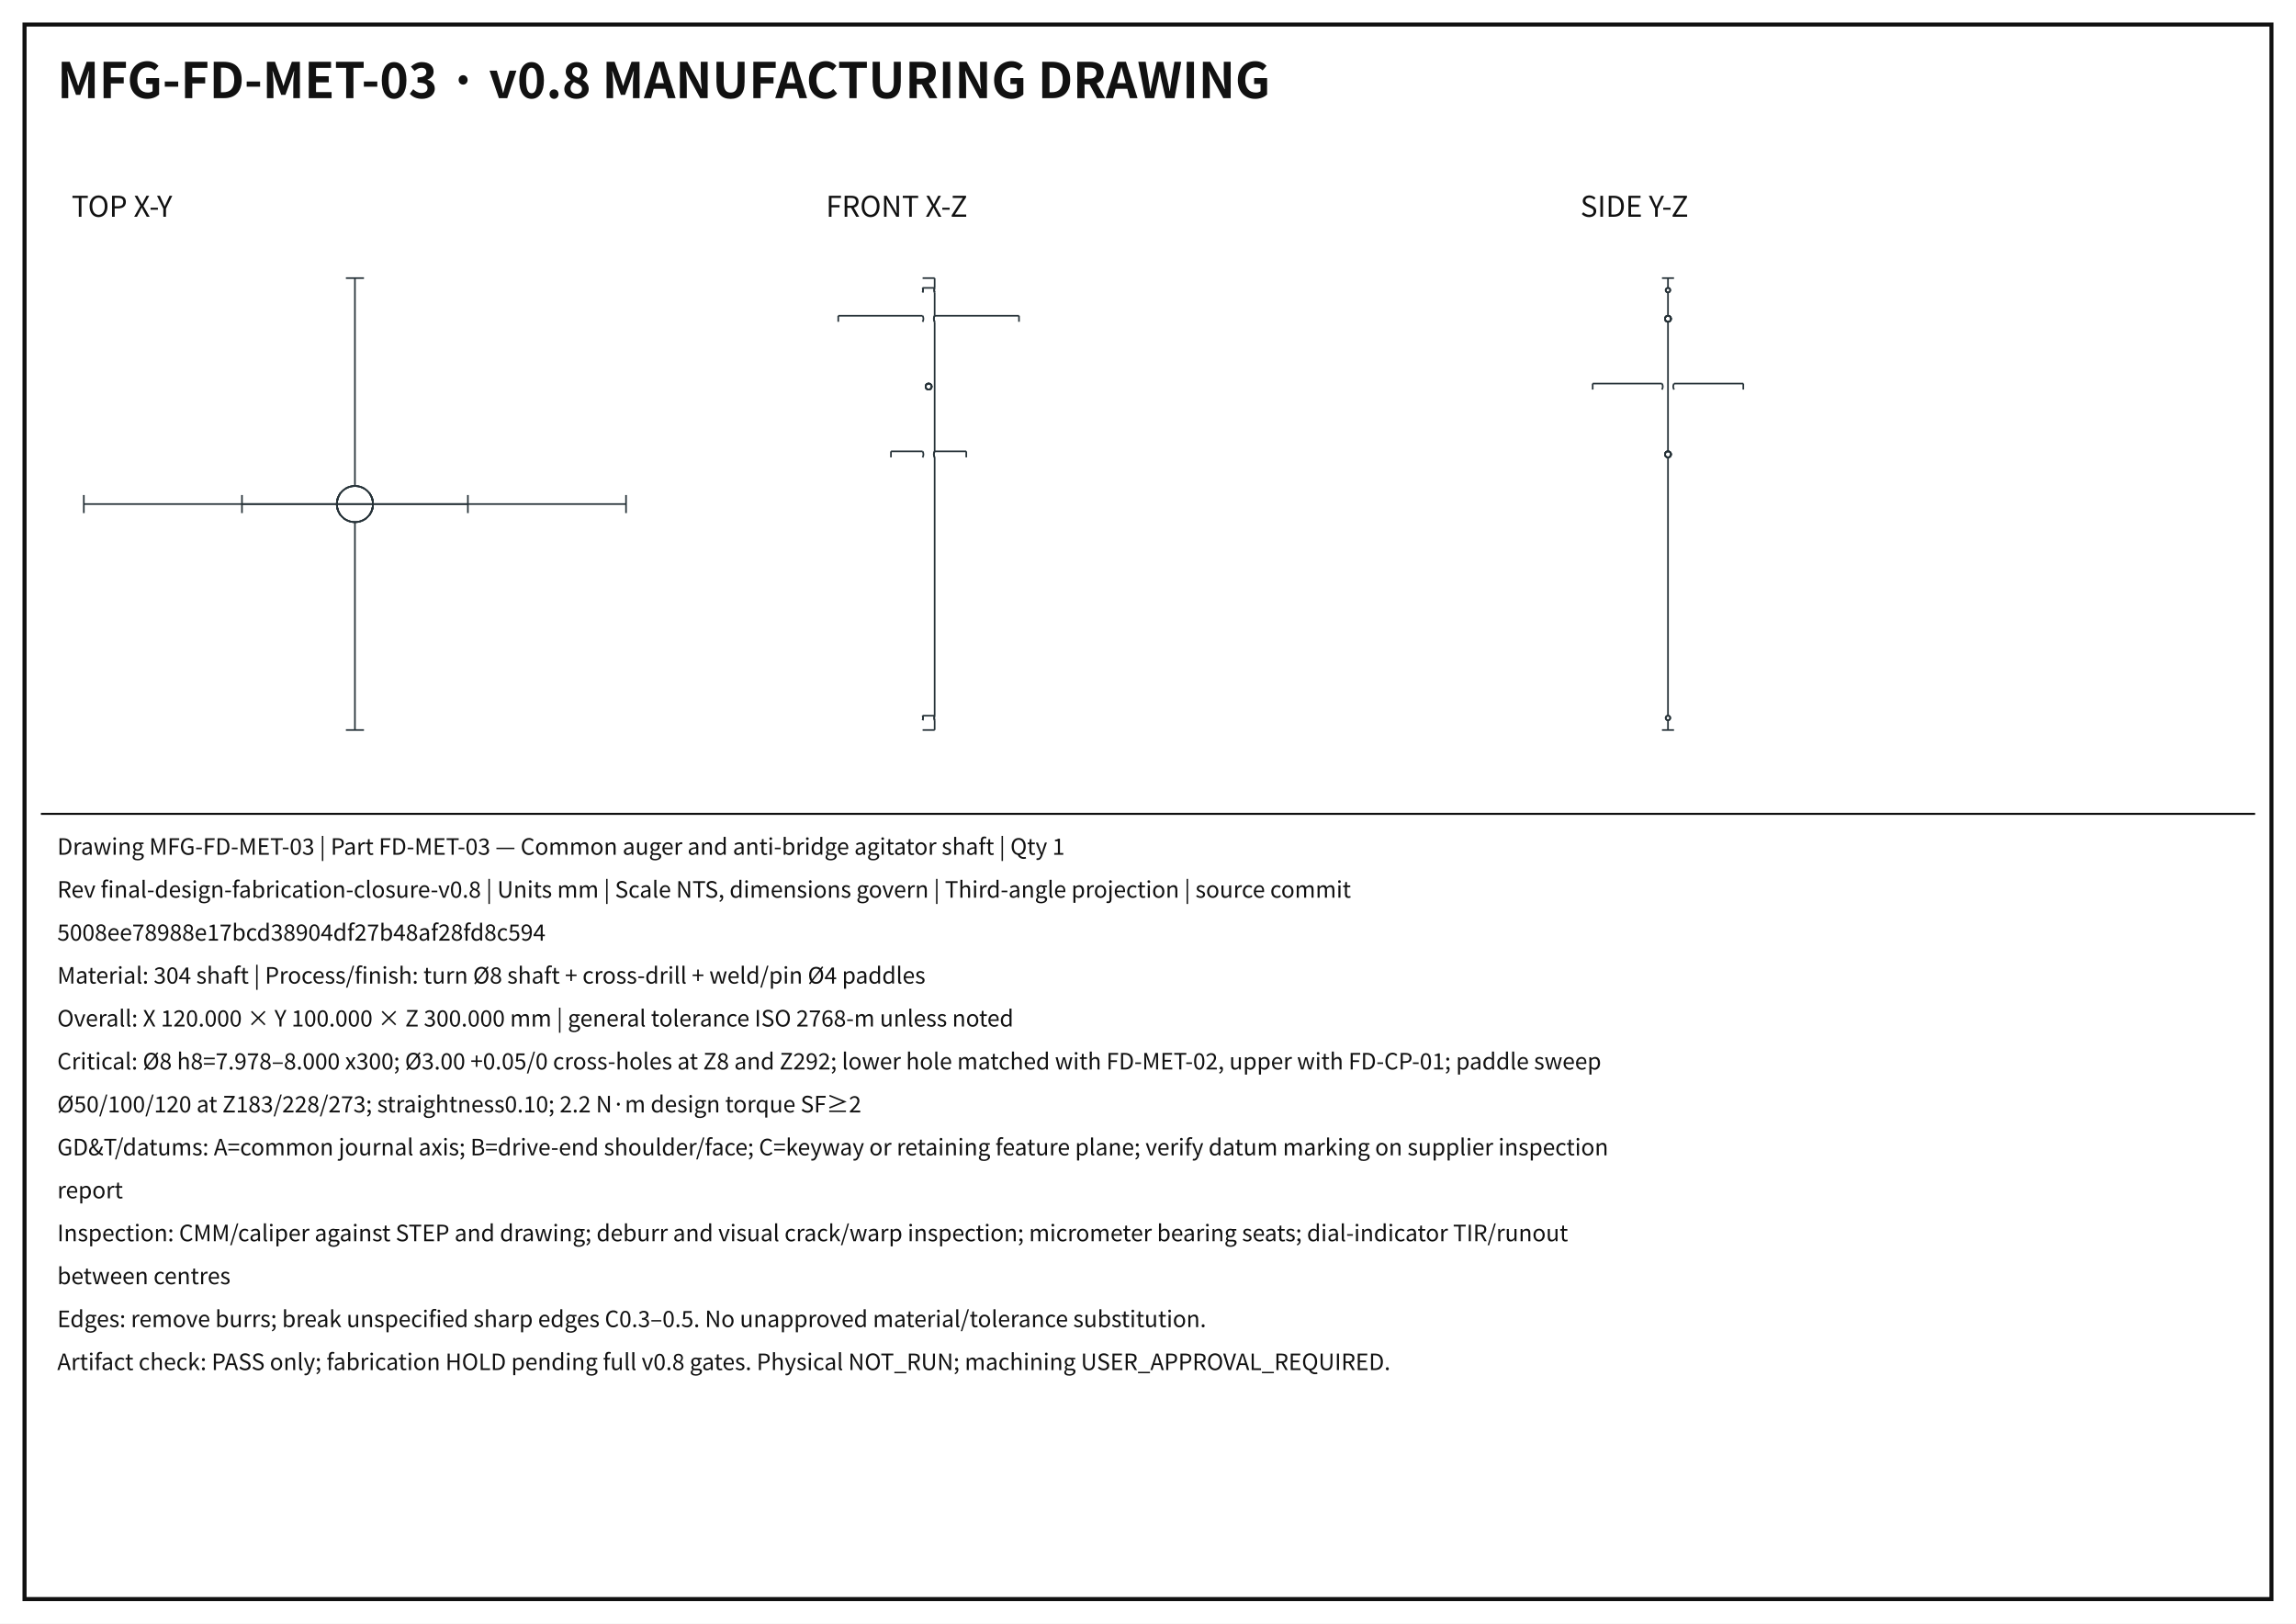
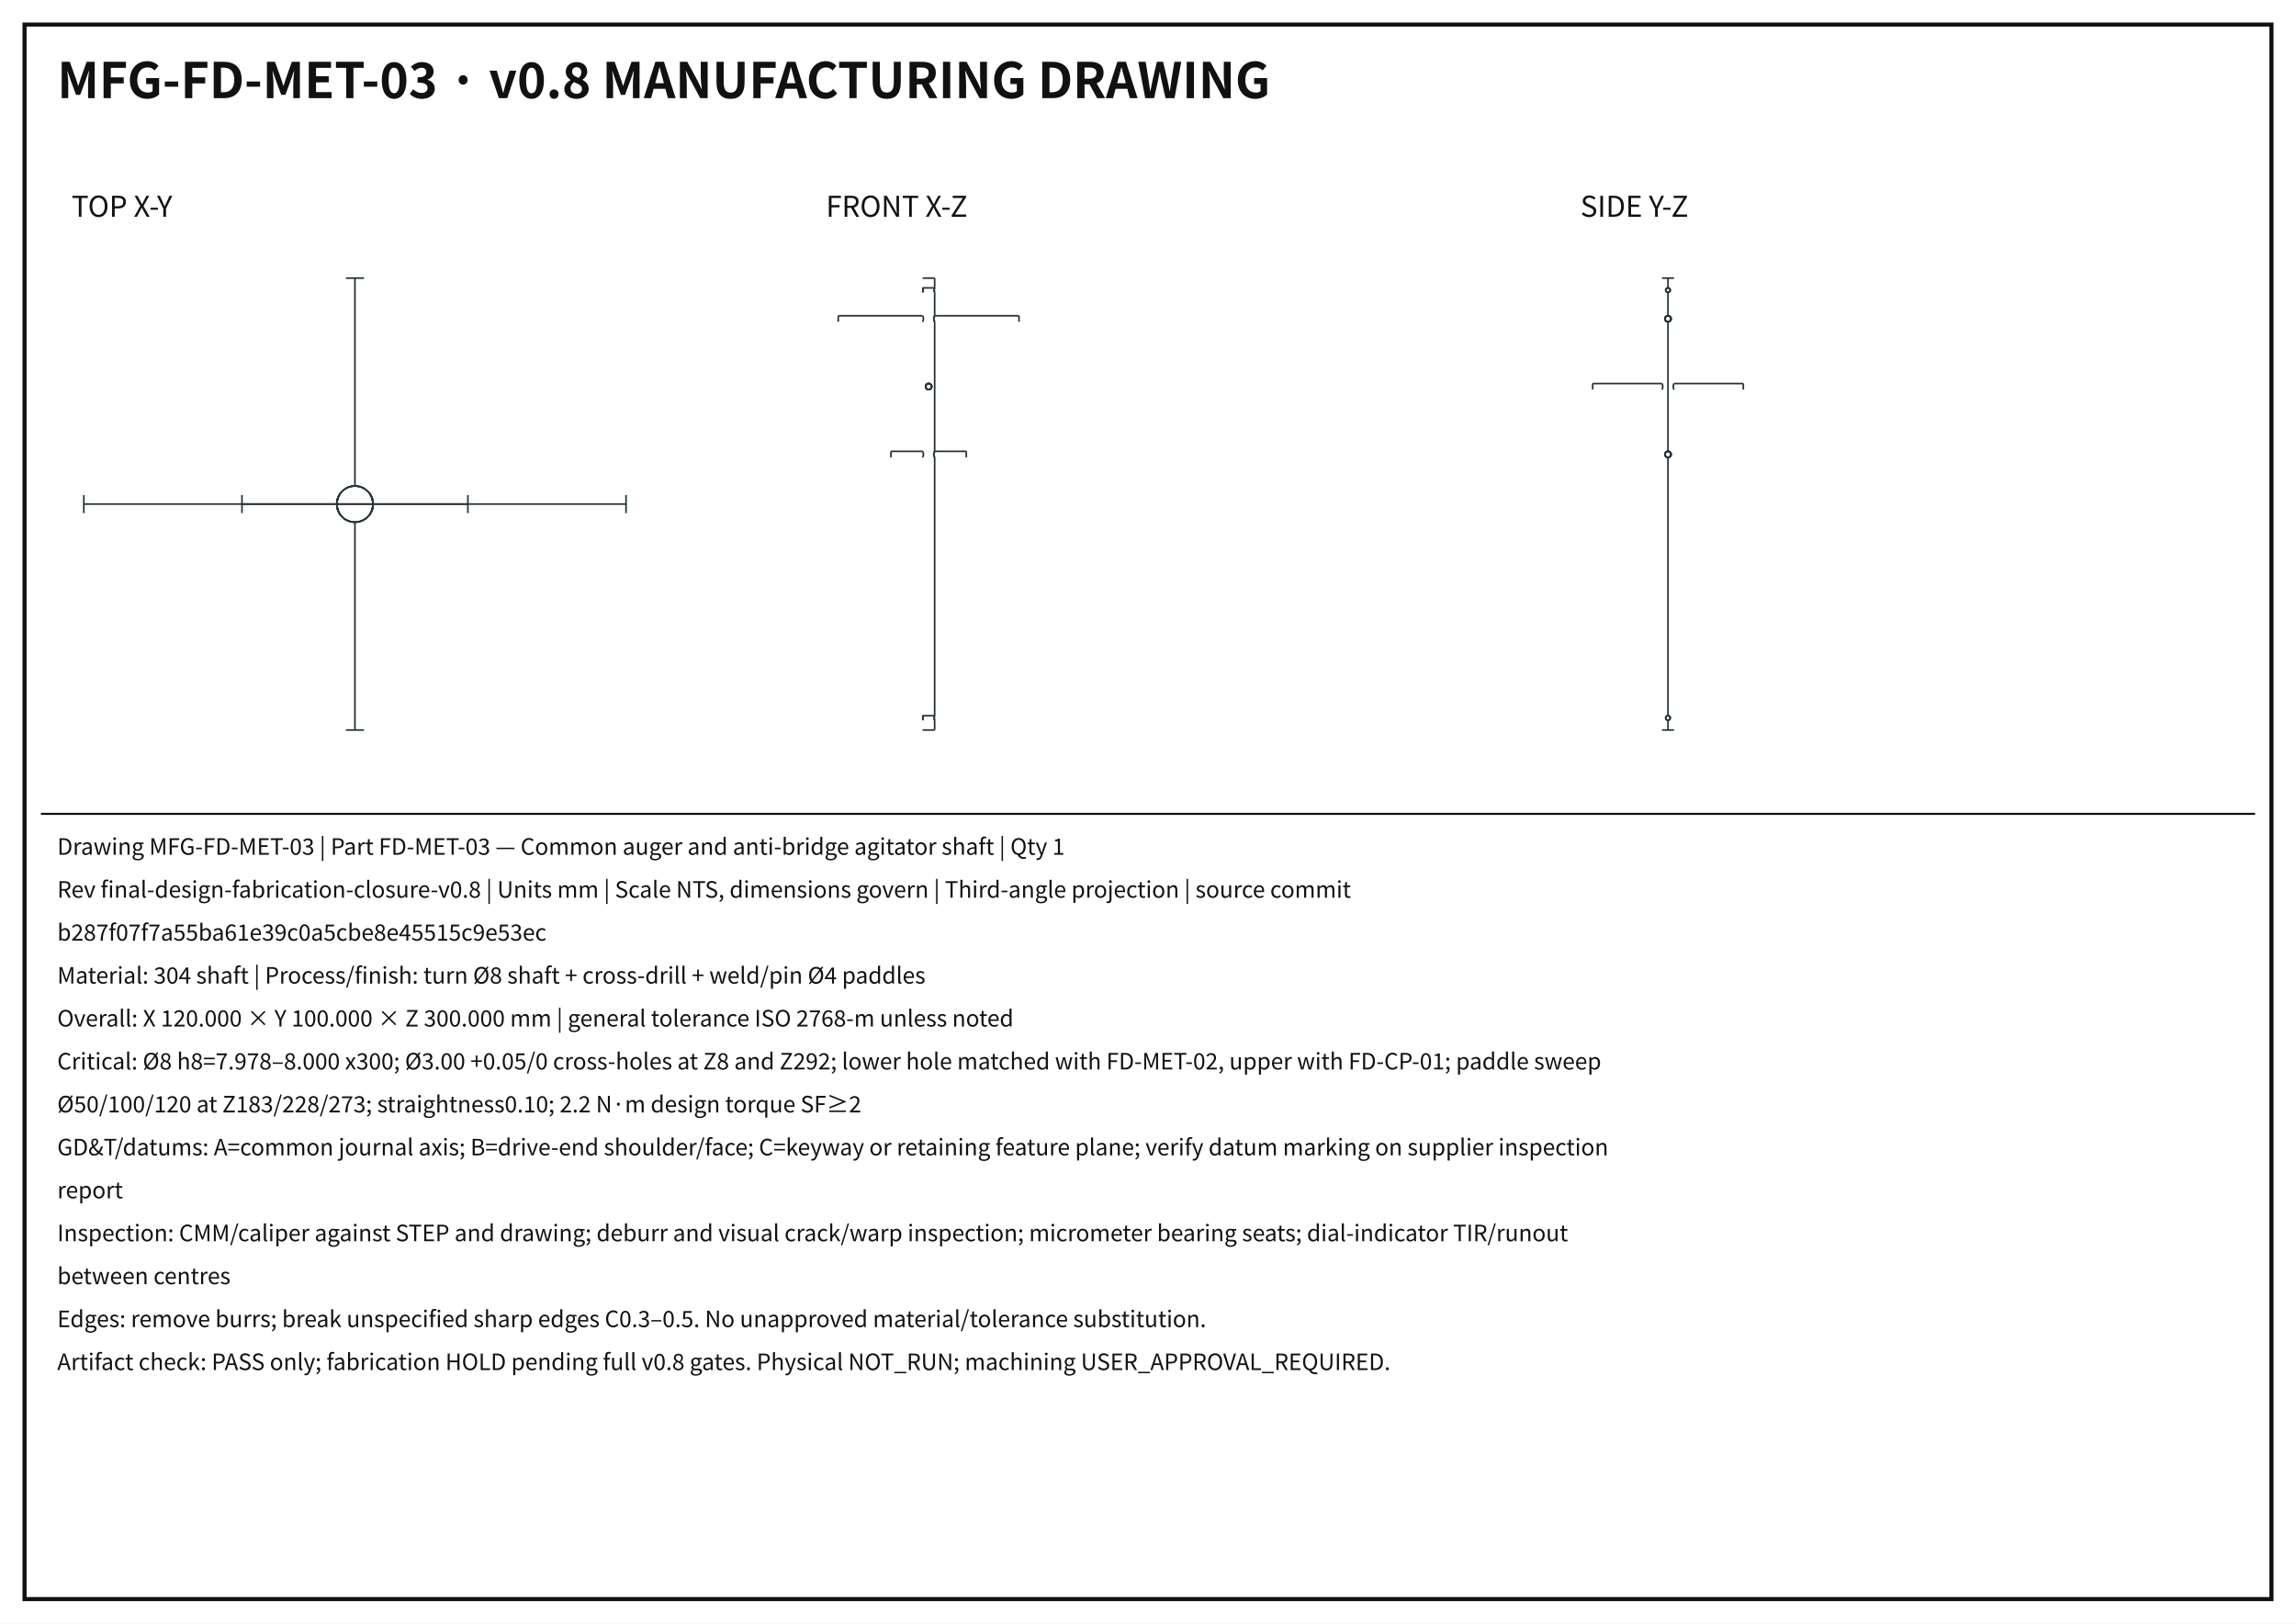
<svg xmlns="http://www.w3.org/2000/svg" width="1123" height="794" viewBox="0 0 1123 794">
  <rect width="1123" height="794" fill="white" />
  <rect x="12" y="12" width="1099" height="770" fill="none" stroke="#111" stroke-width="2" />
  <g font-family="Noto Sans CJK KR,sans-serif" fill="#111">
    <text x="28" y="48" font-size="24" font-weight="bold">MFG-FD-MET-03 · v0.8 MANUFACTURING DRAWING</text>
    <text x="35" y="106" font-size="14">TOP X-Y</text>
    <polyline points="182.44,246.50 182.44,246.50" fill="none" stroke="#263238" stroke-width="0.8" />
    <polyline points="182.44,246.50 182.41,245.71 182.30,244.96 182.23,244.59 182.23,244.57 182.05,243.90 181.80,243.19 181.53,242.59 181.34,242.22 181.26,242.09 181.26,242.08 181.30,242.15 181.33,242.22 181.53,242.59 181.74,243.04 182.05,243.89 182.23,244.58 182.37,245.38 182.44,246.50" fill="none" stroke="#263238" stroke-width="0.8" />
    <polyline points="182.44,246.50 182.44,246.50" fill="none" stroke="#263238" stroke-width="0.8" />
    <polyline points="182.44,246.50 182.41,245.81 182.29,244.89 182.17,244.32 182.07,243.96 181.94,243.56 181.84,243.30 181.80,243.20 181.80,243.20 181.79,243.19 181.80,243.20 181.86,243.34 181.96,243.63 182.07,243.96 182.07,243.98 182.17,244.34 182.29,244.90 182.39,245.59 182.44,246.50" fill="none" stroke="#263238" stroke-width="0.8" />
    <polyline points="182.44,246.50 182.44,246.50" fill="none" stroke="#263238" stroke-width="0.8" />
    <polyline points="182.44,246.50 182.35,245.27 182.10,244.06 181.68,242.90 181.10,241.82 180.37,240.82 179.52,239.93 178.54,239.17 177.48,238.55 176.33,238.09 175.14,237.79 173.91,237.67 172.68,237.71 171.46,237.92 170.29,238.30 169.18,238.84 168.16,239.53 167.24,240.36 166.45,241.30 165.79,242.35 165.29,243.48 164.95,244.66 164.78,245.88 164.78,247.12 164.95,248.34 165.29,249.52 165.79,250.65 166.45,251.70 167.24,252.64 168.16,253.47 169.18,254.16 170.29,254.70 171.46,255.08 172.68,255.29 173.91,255.33 175.14,255.21 176.33,254.91 177.48,254.45 178.54,253.83 179.52,253.07 180.37,252.18 181.10,251.18 181.68,250.10 182.10,248.94 182.35,247.73 182.44,246.50" fill="none" stroke="#263238" stroke-width="0.8" />
    <polyline points="182.44,246.50 182.41,247.19 182.29,248.11 182.17,248.68 182.07,249.04 181.94,249.44 181.84,249.70 181.80,249.80 181.80,249.80 181.79,249.81 181.80,249.80 181.86,249.66 181.96,249.37 182.07,249.04 182.07,249.02 182.17,248.66 182.29,248.10 182.39,247.41 182.44,246.50" fill="none" stroke="#263238" stroke-width="0.8" />
    <polyline points="182.44,246.50 182.41,247.29 182.30,248.04 182.23,248.41 182.23,248.43 182.05,249.10 181.80,249.81 181.53,250.41 181.34,250.78 181.26,250.91 181.26,250.92 181.30,250.85 181.33,250.78 181.53,250.41 181.74,249.96 182.05,249.11 182.23,248.42 182.37,247.62 182.44,246.50" fill="none" stroke="#263238" stroke-width="0.8" />
    <polyline points="182.44,246.50 182.41,247.29 182.30,248.04 182.23,248.41 182.23,248.43 182.05,249.10 181.80,249.81 181.53,250.41 181.34,250.78 181.26,250.91 181.26,250.92 181.30,250.85 181.33,250.78 181.53,250.41 181.74,249.96 182.05,249.11 182.23,248.42 182.37,247.62 182.44,246.50" fill="none" stroke="#263238" stroke-width="0.8" />
    <polyline points="182.44,246.50 182.44,246.50" fill="none" stroke="#263238" stroke-width="0.8" />
    <polyline points="182.44,246.50 182.41,247.19 182.29,248.11 182.17,248.68 182.07,249.04 181.94,249.44 181.84,249.70 181.80,249.80 181.80,249.80 181.79,249.81 181.80,249.80 181.86,249.66 181.96,249.37 182.07,249.04 182.07,249.02 182.17,248.66 182.29,248.10 182.39,247.41 182.44,246.50" fill="none" stroke="#263238" stroke-width="0.8" />
    <polyline points="182.44,246.50 182.44,246.50" fill="none" stroke="#263238" stroke-width="0.8" />
    <polyline points="182.44,246.50 182.35,245.27 182.10,244.06 181.68,242.90 181.10,241.82 180.37,240.82 179.52,239.93 178.54,239.17 177.48,238.55 176.33,238.09 175.14,237.79 173.91,237.67 172.68,237.71 171.46,237.92 170.29,238.30 169.18,238.84 168.16,239.53 167.24,240.36 166.45,241.30 165.79,242.35 165.29,243.48 164.95,244.66 164.78,245.88 164.78,247.12 164.95,248.34 165.29,249.52 165.79,250.65 166.45,251.70 167.24,252.64 168.16,253.47 169.18,254.16 170.29,254.70 171.46,255.08 172.68,255.29 173.91,255.33 175.14,255.21 176.33,254.91 177.48,254.45 178.54,253.83 179.52,253.07 180.37,252.18 181.10,251.18 181.68,250.10 182.10,248.94 182.35,247.73 182.44,246.50" fill="none" stroke="#263238" stroke-width="0.8" />
    <polyline points="182.44,246.50 182.41,245.81 182.29,244.89 182.17,244.32 182.07,243.96 181.94,243.56 181.84,243.30 181.80,243.20 181.80,243.20 181.79,243.19 181.80,243.20 181.86,243.34 181.96,243.63 182.07,243.96 182.07,243.98 182.17,244.34 182.29,244.90 182.39,245.59 182.44,246.50" fill="none" stroke="#263238" stroke-width="0.8" />
    <polyline points="182.44,246.50 182.41,245.71 182.30,244.96 182.23,244.59 182.23,244.57 182.05,243.90 181.80,243.19 181.53,242.59 181.34,242.22 181.26,242.09 181.26,242.08 181.30,242.15 181.33,242.22 181.53,242.59 181.74,243.04 182.05,243.89 182.23,244.58 182.37,245.38 182.44,246.50" fill="none" stroke="#263238" stroke-width="0.8" />
    <polyline points="164.76,246.50 164.79,245.81 164.91,244.89 165.03,244.32 165.13,243.96 165.26,243.56 165.36,243.30 165.40,243.20 165.40,243.20 165.41,243.19 165.40,243.20 165.34,243.34 165.24,243.63 165.13,243.96 165.13,243.98 165.03,244.34 164.91,244.90 164.81,245.59 164.76,246.50" fill="none" stroke="#263238" stroke-width="0.8" />
    <polyline points="164.76,246.50 164.79,247.19 164.91,248.11 165.03,248.68 165.13,249.04 165.26,249.44 165.36,249.70 165.40,249.80 165.40,249.80 165.41,249.81 165.40,249.80 165.34,249.66 165.24,249.37 165.13,249.04 165.13,249.02 165.03,248.66 164.91,248.10 164.81,247.41 164.76,246.50" fill="none" stroke="#263238" stroke-width="0.8" />
    <polyline points="173.60,237.66 174.39,237.69 175.14,237.80 175.51,237.87 175.53,237.87 176.20,238.05 176.91,238.30 177.51,238.57 177.88,238.76 178.01,238.84 178.02,238.84 177.95,238.80 177.88,238.77 177.61,238.62 177.50,238.57 177.04,238.36 176.21,238.05 175.52,237.87 174.73,237.73 174.45,237.70 173.65,237.66 172.73,237.70 171.98,237.81 171.69,237.87 171.01,238.05 170.29,238.30 169.81,238.52 169.68,238.58 169.32,238.76 169.19,238.84 169.18,238.84 169.25,238.80 169.32,238.77 169.69,238.57 170.14,238.36 170.99,238.05 171.68,237.87 172.48,237.73 173.60,237.66" fill="none" stroke="#263238" stroke-width="0.8" />
    <polyline points="164.76,246.50 164.79,247.29 164.90,248.04 164.97,248.41 164.97,248.43 165.15,249.10 165.40,249.81 165.67,250.41 165.86,250.78 165.94,250.91 165.94,250.92 165.90,250.85 165.87,250.78 165.67,250.41 165.46,249.96 165.15,249.11 164.97,248.42 164.83,247.63 164.80,247.35 164.76,246.55 164.80,245.67 164.90,244.92 164.96,244.62 165.14,243.93 165.40,243.21 165.61,242.72 165.67,242.59 165.86,242.22 165.94,242.09 165.94,242.08 165.90,242.15 165.87,242.22 165.67,242.59 165.46,243.04 165.15,243.89 164.97,244.58 164.83,245.38 164.76,246.50" fill="none" stroke="#263238" stroke-width="0.8" />
    <polyline points="164.76,246.50 164.79,247.29 164.90,248.04 164.97,248.41 164.97,248.43 165.15,249.10 165.40,249.81 165.67,250.41 165.86,250.78 165.94,250.91 165.94,250.92 165.90,250.85 165.87,250.78 165.67,250.41 165.46,249.96 165.15,249.11 164.97,248.42 164.83,247.63 164.80,247.35 164.76,246.55 164.80,245.67 164.90,244.92 164.96,244.62 165.14,243.93 165.40,243.21 165.61,242.72 165.67,242.59 165.86,242.22 165.94,242.09 165.94,242.08 165.90,242.15 165.87,242.22 165.67,242.59 165.46,243.04 165.15,243.89 164.97,244.58 164.83,245.38 164.76,246.50" fill="none" stroke="#263238" stroke-width="0.8" />
    <polyline points="164.76,246.50 164.79,245.81 164.91,244.89 165.03,244.32 165.13,243.96 165.26,243.56 165.36,243.30 165.40,243.20 165.40,243.20 165.41,243.19 165.40,243.20 165.34,243.34 165.24,243.63 165.13,243.96 165.13,243.98 165.03,244.34 164.91,244.90 164.81,245.59 164.76,246.50" fill="none" stroke="#263238" stroke-width="0.8" />
    <polyline points="164.76,246.50 164.79,247.19 164.91,248.11 165.03,248.68 165.13,249.04 165.26,249.44 165.36,249.70 165.40,249.80 165.40,249.80 165.41,249.81 165.40,249.80 165.34,249.66 165.24,249.37 165.13,249.04 165.13,249.02 165.03,248.66 164.91,248.10 164.81,247.41 164.76,246.50" fill="none" stroke="#263238" stroke-width="0.8" />
    <polyline points="173.60,255.34 174.39,255.31 175.14,255.20 175.51,255.13 175.53,255.13 176.20,254.95 176.91,254.70 177.51,254.43 177.88,254.24 178.01,254.16 178.02,254.16 177.95,254.20 177.88,254.23 177.61,254.38 177.50,254.43 177.04,254.64 176.21,254.95 175.52,255.13 174.73,255.27 174.45,255.30 173.65,255.34 172.73,255.30 171.98,255.19 171.69,255.13 171.01,254.95 170.29,254.70 169.81,254.48 169.68,254.42 169.32,254.24 169.19,254.16 169.18,254.16 169.25,254.20 169.32,254.23 169.69,254.43 170.14,254.64 170.99,254.95 171.68,255.13 172.48,255.27 173.60,255.34" fill="none" stroke="#263238" stroke-width="0.8" />
    <polyline points="182.44,246.50 306.20,246.50" fill="none" stroke="#263238" stroke-width="0.8" />
    <polyline points="306.20,246.50 306.20,247.36 306.20,248.19 306.20,248.96 306.20,249.63 306.20,250.18 306.20,250.58 306.20,250.84 306.20,250.92 306.20,250.84 306.20,250.58 306.20,250.18 306.20,249.63 306.20,248.96 306.20,248.19 306.20,247.36 306.20,246.50 306.20,245.64 306.20,244.81 306.20,244.04 306.20,243.37 306.20,242.82 306.20,242.42 306.20,242.16 306.20,242.08 306.20,242.16 306.20,242.42 306.20,242.82 306.20,243.37 306.20,244.04 306.20,244.81 306.20,245.64 306.20,246.50" fill="none" stroke="#263238" stroke-width="0.8" />
    <polyline points="164.76,246.50 182.44,246.50" fill="none" stroke="#263238" stroke-width="0.8" />
    <polyline points="182.44,246.50 228.85,246.50" fill="none" stroke="#263238" stroke-width="0.8" />
    <polyline points="228.85,246.50 228.85,247.36 228.85,248.19 228.85,248.96 228.85,249.63 228.85,250.18 228.85,250.58 228.85,250.84 228.85,250.92 228.85,250.84 228.85,250.58 228.85,250.18 228.85,249.63 228.85,248.96 228.85,248.19 228.85,247.36 228.85,246.50 228.85,245.64 228.85,244.81 228.85,244.04 228.85,243.37 228.85,242.82 228.85,242.42 228.85,242.16 228.85,242.08 228.85,242.16 228.85,242.42 228.85,242.82 228.85,243.37 228.85,244.04 228.85,244.81 228.85,245.64 228.85,246.50" fill="none" stroke="#263238" stroke-width="0.8" />
    <polyline points="164.76,246.50 182.44,246.50" fill="none" stroke="#263238" stroke-width="0.8" />
    <polyline points="173.60,237.66 173.60,136.00" fill="none" stroke="#263238" stroke-width="0.8" />
    <polyline points="173.60,136.00 174.46,136.00 175.29,136.00 176.06,136.00 176.73,136.00 177.28,136.00 177.68,136.00 177.94,136.00 178.02,136.00 177.94,136.00 177.68,136.00 177.28,136.00 176.73,136.00 176.06,136.00 175.29,136.00 174.46,136.00 173.60,136.00 172.74,136.00 171.91,136.00 171.14,136.00 170.47,136.00 169.92,136.00 169.52,136.00 169.26,136.00 169.18,136.00 169.26,136.00 169.52,136.00 169.92,136.00 170.47,136.00 171.14,136.00 171.91,136.00 172.74,136.00 173.60,136.00" fill="none" stroke="#263238" stroke-width="0.8" />
    <polyline points="118.35,246.50 164.76,246.50" fill="none" stroke="#263238" stroke-width="0.8" />
    <polyline points="118.35,246.50 118.35,247.36 118.35,248.19 118.35,248.96 118.35,249.63 118.35,250.18 118.35,250.58 118.35,250.84 118.35,250.92 118.35,250.84 118.35,250.58 118.35,250.18 118.35,249.63 118.35,248.96 118.35,248.19 118.35,247.36 118.35,246.50 118.35,245.64 118.35,244.81 118.35,244.04 118.35,243.37 118.35,242.82 118.35,242.42 118.35,242.16 118.35,242.08 118.35,242.16 118.35,242.42 118.35,242.82 118.35,243.37 118.35,244.04 118.35,244.81 118.35,245.64 118.35,246.50" fill="none" stroke="#263238" stroke-width="0.8" />
    <polyline points="41.00,246.50 164.76,246.50" fill="none" stroke="#263238" stroke-width="0.8" />
    <polyline points="41.00,246.50 41.00,247.36 41.00,248.19 41.00,248.96 41.00,249.63 41.00,250.18 41.00,250.58 41.00,250.84 41.00,250.92 41.00,250.84 41.00,250.58 41.00,250.18 41.00,249.63 41.00,248.96 41.00,248.19 41.00,247.36 41.00,246.50 41.00,245.64 41.00,244.81 41.00,244.04 41.00,243.37 41.00,242.82 41.00,242.42 41.00,242.16 41.00,242.08 41.00,242.16 41.00,242.42 41.00,242.82 41.00,243.37 41.00,244.04 41.00,244.81 41.00,245.64 41.00,246.50" fill="none" stroke="#263238" stroke-width="0.8" />
    <polyline points="173.60,357.00 173.60,255.34" fill="none" stroke="#263238" stroke-width="0.8" />
    <polyline points="173.60,357.00 174.46,357.00 175.29,357.00 176.06,357.00 176.73,357.00 177.28,357.00 177.68,357.00 177.94,357.00 178.02,357.00 177.94,357.00 177.68,357.00 177.28,357.00 176.73,357.00 176.06,357.00 175.29,357.00 174.46,357.00 173.60,357.00 172.74,357.00 171.91,357.00 171.14,357.00 170.47,357.00 169.92,357.00 169.52,357.00 169.26,357.00 169.18,357.00 169.26,357.00 169.52,357.00 169.92,357.00 170.47,357.00 171.14,357.00 171.91,357.00 172.74,357.00 173.60,357.00" fill="none" stroke="#263238" stroke-width="0.8" />
    <text x="404" y="106" font-size="14">FRONT X-Z</text>
    <polyline points="457.15,220.72 457.15,157.36" fill="none" stroke="#263238" stroke-width="0.8" />
    <polyline points="457.15,223.66 457.14,223.64 457.10,223.57 457.08,223.52 457.08,223.52 457.02,223.38 456.93,223.17 456.84,222.88 456.78,222.56 456.75,222.30 456.75,222.19 456.77,221.93 456.78,221.82 456.84,221.51 456.91,221.27 457.02,221.00 457.08,220.86 457.12,220.76 457.15,220.72" fill="none" stroke="#263238" stroke-width="0.8" />
    <polyline points="457.15,350.00 457.15,223.66" fill="none" stroke="#263238" stroke-width="0.8" />
    <polyline points="457.15,352.21 457.14,352.19 457.10,352.07 457.06,351.94 457.02,351.82 456.98,351.62 456.95,351.40 456.93,351.22 456.93,351.21 456.93,351.11 456.93,351.00 456.95,350.77 456.99,350.55 457.02,350.40 457.02,350.39 457.06,350.27 457.10,350.14 457.13,350.04 457.15,350.00" fill="none" stroke="#263238" stroke-width="0.8" />
    <polyline points="457.15,357.00 457.15,352.21" fill="none" stroke="#263238" stroke-width="0.8" />
    <polyline points="457.15,357.00 457.12,357.00 457.03,357.00 456.89,357.00 456.70,357.00 456.46,357.00 456.17,357.00 455.85,357.00 455.49,357.00 455.11,357.00 454.71,357.00 454.30,357.00 453.89,357.00 453.49,357.00 453.10,357.00 452.73,357.00 452.39,357.00 452.08,357.00 451.82,357.00 451.60,357.00 451.43,357.00 451.32,357.00 451.26,357.00 451.26,357.00 451.32,357.00 451.43,357.00 451.60,357.00 451.82,357.00 452.08,357.00 452.39,357.00 452.73,357.00 453.10,357.00 453.49,357.00 453.89,357.00 454.30,357.00 454.71,357.00 455.11,357.00 455.49,357.00 455.85,357.00 456.17,357.00 456.46,357.00 456.70,357.00 456.89,357.00 457.03,357.00 457.12,357.00 457.15,357.00" fill="none" stroke="#263238" stroke-width="0.8" />
    <polyline points="457.15,350.00 457.14,350.03 457.10,350.14 457.06,350.28 457.02,350.40 456.98,350.60 456.95,350.82 456.93,350.99 456.93,351.00 456.93,351.11 456.93,351.21 456.95,351.44 456.99,351.66 457.02,351.82 457.02,351.82 457.06,351.94 457.10,352.08 457.13,352.17 457.15,352.21" fill="none" stroke="#263238" stroke-width="0.8" />
    <polyline points="457.15,220.72 457.14,220.74 457.10,220.81 457.08,220.86 457.08,220.86 457.02,221.00 456.93,221.21 456.84,221.50 456.78,221.82 456.75,222.08 456.75,222.19 456.77,222.45 456.78,222.56 456.84,222.87 456.91,223.11 457.02,223.38 457.08,223.52 457.12,223.62 457.15,223.66" fill="none" stroke="#263238" stroke-width="0.8" />
    <polyline points="457.15,154.42 457.14,154.44 457.10,154.51 457.08,154.56 457.08,154.56 457.02,154.70 456.93,154.91 456.84,155.20 456.78,155.52 456.75,155.78 456.75,155.89 456.77,156.15 456.78,156.26 456.84,156.57 456.91,156.81 457.02,157.08 457.08,157.22 457.12,157.32 457.15,157.36" fill="none" stroke="#263238" stroke-width="0.8" />
    <polyline points="457.15,154.42 457.15,143.00" fill="none" stroke="#263238" stroke-width="0.8" />
    <polyline points="457.15,140.79 457.14,140.81 457.10,140.93 457.06,141.06 457.02,141.18 456.98,141.38 456.95,141.60 456.93,141.78 456.93,141.79 456.93,141.89 456.93,142.00 456.95,142.23 456.99,142.45 457.02,142.60 457.02,142.61 457.06,142.73 457.10,142.86 457.13,142.96 457.15,143.00" fill="none" stroke="#263238" stroke-width="0.8" />
    <polyline points="457.15,140.79 457.15,136.00" fill="none" stroke="#263238" stroke-width="0.8" />
    <polyline points="457.15,136.00 457.12,136.00 457.03,136.00 456.89,136.00 456.70,136.00 456.46,136.00 456.17,136.00 455.85,136.00 455.49,136.00 455.11,136.00 454.71,136.00 454.30,136.00 453.89,136.00 453.49,136.00 453.10,136.00 452.73,136.00 452.39,136.00 452.08,136.00 451.82,136.00 451.60,136.00 451.43,136.00 451.32,136.00 451.26,136.00 451.26,136.00 451.32,136.00 451.43,136.00 451.60,136.00 451.82,136.00 452.08,136.00 452.39,136.00 452.73,136.00 453.10,136.00 453.49,136.00 453.89,136.00 454.30,136.00 454.71,136.00 455.11,136.00 455.49,136.00 455.85,136.00 456.17,136.00 456.46,136.00 456.70,136.00 456.89,136.00 457.03,136.00 457.12,136.00 457.15,136.00" fill="none" stroke="#263238" stroke-width="0.8" />
    <polyline points="457.15,143.00 457.14,142.97 457.10,142.86 457.06,142.72 457.02,142.60 456.98,142.40 456.95,142.18 456.93,142.01 456.93,142.00 456.93,141.89 456.93,141.79 456.95,141.56 456.99,141.34 457.02,141.18 457.02,141.18 457.06,141.06 457.10,140.92 457.13,140.83 457.15,140.79" fill="none" stroke="#263238" stroke-width="0.8" />
    <polyline points="457.15,157.36 457.14,157.34 457.10,157.27 457.08,157.22 457.08,157.22 457.02,157.08 456.93,156.87 456.84,156.58 456.78,156.26 456.75,156.00 456.75,155.89 456.77,155.63 456.78,155.52 456.84,155.21 456.91,154.97 457.02,154.70 457.08,154.56 457.12,154.46 457.15,154.42" fill="none" stroke="#263238" stroke-width="0.8" />
    <polyline points="451.25,352.21 451.26,352.19 451.30,352.07 451.34,351.94 451.38,351.82 451.42,351.62 451.45,351.40 451.47,351.22 451.47,351.21 451.47,351.11 451.47,351.00 451.45,350.77 451.41,350.55 451.38,350.40 451.38,350.39 451.34,350.27 451.30,350.14 451.27,350.04 451.25,350.00" fill="none" stroke="#263238" stroke-width="0.8" />
    <polyline points="451.25,350.00 451.26,350.03 451.30,350.14 451.34,350.28 451.38,350.40 451.42,350.60 451.45,350.82 451.47,350.99 451.47,351.00 451.47,351.11 451.47,351.21 451.45,351.44 451.41,351.66 451.38,351.82 451.38,351.82 451.34,351.94 451.30,352.08 451.27,352.17 451.25,352.21" fill="none" stroke="#263238" stroke-width="0.8" />
    <polyline points="454.20,187.57 454.46,187.59 454.71,187.66 454.84,187.71 454.84,187.71 455.07,187.85 455.30,188.06 455.50,188.35 455.63,188.67 455.67,188.93 455.67,189.04 455.65,189.30 455.63,189.41 455.54,189.66 455.50,189.73 455.35,189.96 455.07,190.23 454.84,190.37 454.58,190.46 454.48,190.49 454.22,190.51 453.91,190.48 453.66,190.41 453.56,190.37 453.34,190.23 453.10,190.02 452.94,189.80 452.89,189.72 452.77,189.41 452.73,189.15 452.73,189.04 452.75,188.78 452.77,188.67 452.90,188.36 453.05,188.12 453.33,187.85 453.56,187.71 453.83,187.61 454.20,187.57" fill="none" stroke="#263238" stroke-width="0.8" />
    <polyline points="451.25,220.72 451.26,220.74 451.30,220.81 451.32,220.86 451.32,220.86 451.38,221.00 451.47,221.21 451.56,221.50 451.62,221.82 451.65,222.08 451.65,222.19 451.63,222.45 451.62,222.56 451.56,222.87 451.49,223.11 451.38,223.38 451.32,223.52 451.28,223.61 451.27,223.64 451.25,223.66 451.27,223.64 451.30,223.57 451.32,223.52 451.38,223.39 451.47,223.17 451.54,222.95 451.56,222.88 451.62,222.56 451.65,222.30 451.65,222.19 451.63,221.93 451.62,221.82 451.56,221.51 451.49,221.27 451.38,221.00 451.32,220.86 451.28,220.76 451.25,220.72" fill="none" stroke="#263238" stroke-width="0.8" />
    <polyline points="451.25,154.42 451.26,154.44 451.30,154.51 451.32,154.56 451.32,154.56 451.38,154.70 451.47,154.91 451.56,155.20 451.62,155.52 451.65,155.78 451.65,155.89 451.63,156.15 451.62,156.26 451.56,156.57 451.49,156.81 451.38,157.08 451.32,157.22 451.28,157.31 451.27,157.34 451.25,157.36 451.27,157.34 451.30,157.27 451.32,157.22 451.38,157.09 451.47,156.87 451.54,156.65 451.56,156.58 451.62,156.26 451.65,156.00 451.65,155.89 451.63,155.63 451.62,155.52 451.56,155.21 451.49,154.97 451.38,154.70 451.32,154.56 451.28,154.46 451.25,154.42" fill="none" stroke="#263238" stroke-width="0.8" />
    <polyline points="451.25,143.00 451.26,142.97 451.30,142.86 451.34,142.72 451.38,142.60 451.42,142.40 451.45,142.18 451.47,142.01 451.47,142.00 451.47,141.89 451.47,141.79 451.45,141.56 451.41,141.34 451.38,141.18 451.38,141.18 451.34,141.06 451.30,140.92 451.27,140.83 451.25,140.79" fill="none" stroke="#263238" stroke-width="0.8" />
    <polyline points="451.25,140.79 451.26,140.81 451.30,140.93 451.34,141.06 451.38,141.18 451.42,141.38 451.45,141.60 451.47,141.78 451.47,141.79 451.47,141.89 451.47,142.00 451.45,142.23 451.41,142.45 451.38,142.60 451.38,142.61 451.34,142.73 451.30,142.86 451.27,142.96 451.25,143.00" fill="none" stroke="#263238" stroke-width="0.8" />
    <polyline points="454.20,187.57 454.46,187.59 454.71,187.66 454.84,187.71 454.84,187.71 455.07,187.85 455.30,188.06 455.50,188.35 455.63,188.67 455.67,188.93 455.67,189.04 455.65,189.30 455.63,189.41 455.54,189.66 455.50,189.73 455.35,189.96 455.07,190.23 454.84,190.37 454.58,190.46 454.48,190.49 454.22,190.51 453.91,190.48 453.66,190.41 453.56,190.37 453.34,190.23 453.10,190.02 452.94,189.80 452.89,189.72 452.77,189.41 452.73,189.15 452.73,189.04 452.75,188.78 452.77,188.67 452.90,188.36 453.05,188.12 453.33,187.85 453.56,187.71 453.83,187.61 454.20,187.57" fill="none" stroke="#263238" stroke-width="0.8" />
    <polyline points="457.15,154.42 498.40,154.42" fill="none" stroke="#263238" stroke-width="0.8" />
    <polyline points="498.40,154.42 498.40,154.44 498.40,154.53 498.40,154.66 498.40,154.85 498.40,155.07 498.40,155.33 498.40,155.60 498.40,155.89 498.40,156.18 498.40,156.45 498.40,156.71 498.40,156.93 498.40,157.12 498.40,157.25 498.40,157.34 498.40,157.36 498.40,157.34 498.40,157.25 498.40,157.12 498.40,156.93 498.40,156.71 498.40,156.45 498.40,156.18 498.40,155.89 498.40,155.60 498.40,155.33 498.40,155.07 498.40,154.85 498.40,154.66 498.40,154.53 498.40,154.44 498.40,154.42" fill="none" stroke="#263238" stroke-width="0.8" />
    <polyline points="451.25,140.79 457.15,140.79" fill="none" stroke="#263238" stroke-width="0.8" />
    <polyline points="457.15,220.72 472.62,220.72" fill="none" stroke="#263238" stroke-width="0.8" />
    <polyline points="472.62,220.72 472.62,220.74 472.62,220.83 472.62,220.96 472.62,221.15 472.62,221.37 472.62,221.63 472.62,221.90 472.62,222.19 472.62,222.48 472.62,222.75 472.62,223.01 472.62,223.23 472.62,223.42 472.62,223.55 472.62,223.64 472.62,223.66 472.62,223.64 472.62,223.55 472.62,223.42 472.62,223.23 472.62,223.01 472.62,222.75 472.62,222.48 472.62,222.19 472.62,221.90 472.62,221.63 472.62,221.37 472.62,221.15 472.62,220.96 472.62,220.83 472.62,220.74 472.62,220.72" fill="none" stroke="#263238" stroke-width="0.8" />
    <polyline points="451.25,350.00 457.15,350.00" fill="none" stroke="#263238" stroke-width="0.8" />
    <polyline points="454.20,187.57 454.20,187.57" fill="none" stroke="#263238" stroke-width="0.8" />
    <polyline points="454.20,187.57 454.49,187.59 454.76,187.68 455.02,187.81 455.24,188.00 455.43,188.22 455.56,188.48 455.65,188.75 455.67,189.04 455.65,189.33 455.56,189.60 455.43,189.86 455.24,190.08 455.02,190.27 454.76,190.40 454.49,190.49 454.20,190.51 453.91,190.49 453.64,190.40 453.38,190.27 453.16,190.08 452.97,189.86 452.84,189.60 452.75,189.33 452.73,189.04 452.75,188.75 452.84,188.48 452.97,188.22 453.16,188.00 453.38,187.81 453.64,187.68 453.91,187.59 454.20,187.57" fill="none" stroke="#263238" stroke-width="0.8" />
    <polyline points="435.78,220.72 451.25,220.72" fill="none" stroke="#263238" stroke-width="0.8" />
    <polyline points="435.78,220.72 435.78,220.74 435.78,220.83 435.78,220.96 435.78,221.15 435.78,221.37 435.78,221.63 435.78,221.90 435.78,222.19 435.78,222.48 435.78,222.75 435.78,223.01 435.78,223.23 435.78,223.42 435.78,223.55 435.78,223.64 435.78,223.66 435.78,223.64 435.78,223.55 435.78,223.42 435.78,223.23 435.78,223.01 435.78,222.75 435.78,222.48 435.78,222.19 435.78,221.90 435.78,221.63 435.78,221.37 435.78,221.15 435.78,220.96 435.78,220.83 435.78,220.74 435.78,220.72" fill="none" stroke="#263238" stroke-width="0.8" />
    <polyline points="410.00,154.42 451.25,154.42" fill="none" stroke="#263238" stroke-width="0.8" />
    <polyline points="410.00,154.42 410.00,154.44 410.00,154.53 410.00,154.66 410.00,154.85 410.00,155.07 410.00,155.33 410.00,155.60 410.00,155.89 410.00,156.18 410.00,156.45 410.00,156.71 410.00,156.93 410.00,157.12 410.00,157.25 410.00,157.34 410.00,157.36 410.00,157.34 410.00,157.25 410.00,157.12 410.00,156.93 410.00,156.71 410.00,156.45 410.00,156.18 410.00,155.89 410.00,155.60 410.00,155.33 410.00,155.07 410.00,154.85 410.00,154.66 410.00,154.53 410.00,154.44 410.00,154.42" fill="none" stroke="#263238" stroke-width="0.8" />
    <polyline points="454.20,187.57 454.20,187.57" fill="none" stroke="#263238" stroke-width="0.8" />
    <polyline points="454.20,187.57 454.49,187.59 454.76,187.68 455.02,187.81 455.24,188.00 455.43,188.22 455.56,188.48 455.65,188.75 455.67,189.04 455.65,189.33 455.56,189.60 455.43,189.86 455.24,190.08 455.02,190.27 454.76,190.40 454.49,190.49 454.20,190.51 453.91,190.49 453.64,190.40 453.38,190.27 453.16,190.08 452.97,189.86 452.84,189.60 452.75,189.33 452.73,189.04 452.75,188.75 452.84,188.48 452.97,188.22 453.16,188.00 453.38,187.81 453.64,187.68 453.91,187.59 454.20,187.57" fill="none" stroke="#263238" stroke-width="0.8" />
    <text x="773" y="106" font-size="14">SIDE Y-Z</text>
    <polyline points="815.83,220.72 815.83,157.36" fill="none" stroke="#263238" stroke-width="0.8" />
    <polyline points="815.83,223.66 816.10,223.64 816.35,223.57 816.47,223.52 816.48,223.52 816.70,223.38 816.94,223.17 817.14,222.88 817.26,222.56 817.30,222.30 817.31,222.19 817.28,221.93 817.26,221.82 817.14,221.51 816.99,221.27 816.70,221.00 816.47,220.86 816.21,220.76 815.83,220.72" fill="none" stroke="#263238" stroke-width="0.8" />
    <polyline points="815.83,350.00 815.83,223.66" fill="none" stroke="#263238" stroke-width="0.8" />
    <polyline points="815.83,352.21 816.06,352.19 816.37,352.07 816.56,351.94 816.68,351.82 816.81,351.62 816.90,351.40 816.93,351.22 816.93,351.21 816.94,351.11 816.93,351.00 816.89,350.77 816.79,350.55 816.68,350.40 816.67,350.39 816.55,350.27 816.37,350.14 816.14,350.04 815.83,350.00" fill="none" stroke="#263238" stroke-width="0.8" />
    <polyline points="815.83,357.00 815.83,352.21" fill="none" stroke="#263238" stroke-width="0.8" />
    <polyline points="815.83,357.00 816.24,357.00 816.65,357.00 817.03,357.00 817.39,357.00 817.73,357.00 818.02,357.00 818.28,357.00 818.48,357.00 818.64,357.00 818.74,357.00 818.78,357.00 818.76,357.00 818.69,357.00 818.57,357.00 818.39,357.00 818.16,357.00 817.88,357.00 817.57,357.00 817.22,357.00 816.84,357.00 816.45,357.00 816.04,357.00 815.63,357.00 815.22,357.00 814.83,357.00 814.45,357.00 814.10,357.00 813.79,357.00 813.51,357.00 813.28,357.00 813.10,357.00 812.97,357.00 812.90,357.00 812.89,357.00 812.93,357.00 813.03,357.00 813.18,357.00 813.39,357.00 813.64,357.00 813.94,357.00 814.27,357.00 814.63,357.00 815.02,357.00 815.42,357.00 815.83,357.00" fill="none" stroke="#263238" stroke-width="0.8" />
    <polyline points="815.83,350.00 815.60,350.03 815.30,350.14 815.11,350.28 814.99,350.40 814.85,350.60 814.77,350.82 814.73,350.99 814.73,351.00 814.73,351.11 814.73,351.21 814.78,351.44 814.88,351.66 814.99,351.82 814.99,351.82 815.11,351.94 815.30,352.08 815.53,352.17 815.83,352.21" fill="none" stroke="#263238" stroke-width="0.8" />
    <polyline points="815.83,220.72 815.57,220.74 815.32,220.81 815.20,220.86 815.19,220.86 814.97,221.00 814.73,221.21 814.53,221.50 814.41,221.82 814.36,222.08 814.36,222.19 814.38,222.45 814.41,222.56 814.53,222.87 814.68,223.11 814.96,223.38 815.19,223.52 815.46,223.62 815.83,223.66" fill="none" stroke="#263238" stroke-width="0.8" />
    <polyline points="815.83,154.42 815.57,154.44 815.32,154.51 815.20,154.56 815.19,154.56 814.97,154.70 814.73,154.91 814.53,155.20 814.41,155.52 814.36,155.78 814.36,155.89 814.38,156.15 814.41,156.26 814.53,156.57 814.68,156.81 814.96,157.08 815.19,157.22 815.46,157.32 815.83,157.36" fill="none" stroke="#263238" stroke-width="0.8" />
    <polyline points="815.83,154.42 815.83,143.00" fill="none" stroke="#263238" stroke-width="0.8" />
    <polyline points="815.83,140.79 815.60,140.81 815.30,140.93 815.11,141.06 814.99,141.18 814.85,141.38 814.77,141.60 814.73,141.78 814.73,141.79 814.73,141.89 814.73,142.00 814.78,142.23 814.88,142.45 814.99,142.60 814.99,142.61 815.11,142.73 815.30,142.86 815.53,142.96 815.83,143.00" fill="none" stroke="#263238" stroke-width="0.8" />
    <polyline points="815.83,140.79 815.83,136.00" fill="none" stroke="#263238" stroke-width="0.8" />
    <polyline points="815.83,136.00 816.24,136.00 816.65,136.00 817.03,136.00 817.39,136.00 817.73,136.00 818.02,136.00 818.28,136.00 818.48,136.00 818.64,136.00 818.74,136.00 818.78,136.00 818.76,136.00 818.69,136.00 818.57,136.00 818.39,136.00 818.16,136.00 817.88,136.00 817.57,136.00 817.22,136.00 816.84,136.00 816.45,136.00 816.04,136.00 815.63,136.00 815.22,136.00 814.83,136.00 814.45,136.00 814.10,136.00 813.79,136.00 813.51,136.00 813.28,136.00 813.10,136.00 812.97,136.00 812.90,136.00 812.89,136.00 812.93,136.00 813.03,136.00 813.18,136.00 813.39,136.00 813.64,136.00 813.94,136.00 814.27,136.00 814.63,136.00 815.02,136.00 815.42,136.00 815.83,136.00" fill="none" stroke="#263238" stroke-width="0.8" />
    <polyline points="815.83,143.00 816.06,142.97 816.37,142.86 816.56,142.72 816.68,142.60 816.81,142.40 816.90,142.18 816.93,142.01 816.93,142.00 816.94,141.89 816.93,141.79 816.89,141.56 816.79,141.34 816.68,141.18 816.67,141.18 816.55,141.06 816.37,140.92 816.14,140.83 815.83,140.79" fill="none" stroke="#263238" stroke-width="0.8" />
    <polyline points="815.83,157.36 816.10,157.34 816.35,157.27 816.47,157.22 816.48,157.22 816.70,157.08 816.94,156.87 817.14,156.58 817.26,156.26 817.30,156.00 817.31,155.89 817.28,155.63 817.26,155.52 817.14,155.21 816.99,154.97 816.70,154.70 816.47,154.56 816.21,154.46 815.83,154.42" fill="none" stroke="#263238" stroke-width="0.8" />
    <polyline points="815.83,352.21 816.06,352.19 816.37,352.07 816.56,351.94 816.68,351.82 816.81,351.62 816.90,351.40 816.93,351.22 816.93,351.21 816.94,351.11 816.93,351.00 816.89,350.77 816.79,350.55 816.68,350.40 816.67,350.39 816.55,350.27 816.37,350.14 816.14,350.04 815.83,350.00" fill="none" stroke="#263238" stroke-width="0.8" />
    <polyline points="815.83,350.00 815.60,350.03 815.30,350.14 815.11,350.28 814.99,350.40 814.85,350.60 814.77,350.82 814.73,350.99 814.73,351.00 814.73,351.11 814.73,351.21 814.78,351.44 814.88,351.66 814.99,351.82 814.99,351.82 815.11,351.94 815.30,352.08 815.53,352.17 815.83,352.21" fill="none" stroke="#263238" stroke-width="0.8" />
    <polyline points="818.78,187.57 818.77,187.59 818.73,187.66 818.71,187.71 818.71,187.71 818.65,187.85 818.57,188.06 818.48,188.35 818.41,188.67 818.39,188.93 818.39,189.04 818.40,189.30 818.41,189.41 818.46,189.66 818.48,189.73 818.55,189.96 818.65,190.23 818.71,190.37 818.76,190.46 818.77,190.49 818.78,190.51 818.77,190.48 818.73,190.41 818.71,190.37 818.65,190.23 818.57,190.02 818.49,189.80 818.47,189.72 818.41,189.41 818.39,189.15 818.39,189.04 818.40,188.78 818.41,188.67 818.48,188.36 818.55,188.12 818.65,187.85 818.71,187.71 818.76,187.61 818.78,187.57" fill="none" stroke="#263238" stroke-width="0.8" />
    <polyline points="815.83,220.72 815.57,220.74 815.32,220.81 815.20,220.86 815.19,220.86 814.97,221.00 814.73,221.21 814.53,221.50 814.41,221.82 814.36,222.08 814.36,222.19 814.38,222.45 814.41,222.56 814.53,222.87 814.68,223.11 814.96,223.38 815.19,223.52 815.46,223.61 815.55,223.64 815.82,223.66 816.11,223.64 816.36,223.57 816.46,223.52 816.69,223.39 816.93,223.17 817.09,222.95 817.14,222.88 817.26,222.56 817.30,222.30 817.31,222.19 817.28,221.93 817.26,221.82 817.14,221.51 816.99,221.27 816.70,221.00 816.47,220.86 816.21,220.76 815.83,220.72" fill="none" stroke="#263238" stroke-width="0.8" />
    <polyline points="815.83,154.42 815.57,154.44 815.32,154.51 815.20,154.56 815.19,154.56 814.97,154.70 814.73,154.91 814.53,155.20 814.41,155.52 814.36,155.78 814.36,155.89 814.38,156.15 814.41,156.26 814.53,156.57 814.68,156.81 814.96,157.08 815.19,157.22 815.46,157.31 815.55,157.34 815.82,157.36 816.11,157.34 816.36,157.27 816.46,157.22 816.69,157.09 816.93,156.87 817.09,156.65 817.14,156.58 817.26,156.26 817.30,156.00 817.31,155.89 817.28,155.63 817.26,155.52 817.14,155.21 816.99,154.97 816.70,154.70 816.47,154.56 816.21,154.46 815.83,154.42" fill="none" stroke="#263238" stroke-width="0.8" />
    <polyline points="815.83,143.00 816.06,142.97 816.37,142.86 816.56,142.72 816.68,142.60 816.81,142.40 816.90,142.18 816.93,142.01 816.93,142.00 816.94,141.89 816.93,141.79 816.89,141.56 816.79,141.34 816.68,141.18 816.67,141.18 816.55,141.06 816.37,140.92 816.14,140.83 815.83,140.79" fill="none" stroke="#263238" stroke-width="0.8" />
    <polyline points="815.83,140.79 815.60,140.81 815.30,140.93 815.11,141.06 814.99,141.18 814.85,141.38 814.77,141.60 814.73,141.78 814.73,141.79 814.73,141.89 814.73,142.00 814.78,142.23 814.88,142.45 814.99,142.60 814.99,142.61 815.11,142.73 815.30,142.86 815.53,142.96 815.83,143.00" fill="none" stroke="#263238" stroke-width="0.8" />
    <polyline points="812.89,187.57 812.90,187.59 812.93,187.66 812.96,187.71 812.96,187.71 813.02,187.85 813.10,188.06 813.19,188.35 813.25,188.67 813.28,188.93 813.28,189.04 813.27,189.30 813.26,189.41 813.21,189.66 813.19,189.73 813.12,189.96 813.02,190.23 812.96,190.37 812.91,190.46 812.90,190.49 812.89,190.51 812.90,190.48 812.94,190.41 812.96,190.37 813.02,190.23 813.10,190.02 813.17,189.80 813.19,189.72 813.25,189.41 813.28,189.15 813.28,189.04 813.27,188.78 813.26,188.67 813.19,188.36 813.12,188.12 813.02,187.85 812.96,187.71 812.91,187.61 812.89,187.57" fill="none" stroke="#263238" stroke-width="0.8" />
    <polyline points="815.83,154.42 815.83,154.42" fill="none" stroke="#263238" stroke-width="0.8" />
    <polyline points="815.83,154.42 815.55,154.44 815.27,154.53 815.01,154.66 814.79,154.85 814.61,155.07 814.47,155.33 814.39,155.60 814.36,155.89 814.39,156.18 814.47,156.45 814.61,156.71 814.79,156.93 815.01,157.12 815.27,157.25 815.55,157.34 815.83,157.36 816.12,157.34 816.40,157.25 816.65,157.12 816.88,156.93 817.06,156.71 817.19,156.45 817.28,156.18 817.31,155.89 817.28,155.60 817.19,155.33 817.06,155.07 816.88,154.85 816.65,154.66 816.40,154.53 816.12,154.44 815.83,154.42" fill="none" stroke="#263238" stroke-width="0.8" />
    <polyline points="815.83,140.79 815.83,140.79" fill="none" stroke="#263238" stroke-width="0.8" />
    <polyline points="815.83,220.72 815.83,220.72" fill="none" stroke="#263238" stroke-width="0.8" />
    <polyline points="815.83,220.72 815.55,220.74 815.27,220.83 815.01,220.96 814.79,221.15 814.61,221.37 814.47,221.63 814.39,221.90 814.36,222.19 814.39,222.48 814.47,222.75 814.61,223.01 814.79,223.23 815.01,223.42 815.27,223.55 815.55,223.64 815.83,223.66 816.12,223.64 816.40,223.55 816.65,223.42 816.88,223.23 817.06,223.01 817.19,222.75 817.28,222.48 817.31,222.19 817.28,221.90 817.19,221.63 817.06,221.37 816.88,221.15 816.65,220.96 816.40,220.83 816.12,220.74 815.83,220.72" fill="none" stroke="#263238" stroke-width="0.8" />
    <polyline points="815.83,350.00 815.83,350.00" fill="none" stroke="#263238" stroke-width="0.8" />
    <polyline points="818.78,187.57 852.67,187.57" fill="none" stroke="#263238" stroke-width="0.8" />
    <polyline points="852.67,187.57 852.67,187.59 852.67,187.68 852.67,187.81 852.67,188.00 852.67,188.22 852.67,188.48 852.67,188.75 852.67,189.04 852.67,189.33 852.67,189.60 852.67,189.86 852.67,190.08 852.67,190.27 852.67,190.40 852.67,190.49 852.67,190.51 852.67,190.49 852.67,190.40 852.67,190.27 852.67,190.08 852.67,189.86 852.67,189.60 852.67,189.33 852.67,189.04 852.67,188.75 852.67,188.48 852.67,188.22 852.67,188.00 852.67,187.81 852.67,187.68 852.67,187.59 852.67,187.57" fill="none" stroke="#263238" stroke-width="0.8" />
    <polyline points="815.83,220.72 815.83,220.72" fill="none" stroke="#263238" stroke-width="0.8" />
    <polyline points="815.83,220.72 815.55,220.74 815.27,220.83 815.01,220.96 814.79,221.15 814.61,221.37 814.47,221.63 814.39,221.90 814.36,222.19 814.39,222.48 814.47,222.75 814.61,223.01 814.79,223.23 815.01,223.42 815.27,223.55 815.55,223.64 815.83,223.66 816.12,223.64 816.40,223.55 816.65,223.42 816.88,223.23 817.06,223.01 817.19,222.75 817.28,222.48 817.31,222.19 817.28,221.90 817.19,221.63 817.06,221.37 816.88,221.15 816.65,220.96 816.40,220.83 816.12,220.74 815.83,220.72" fill="none" stroke="#263238" stroke-width="0.8" />
    <polyline points="815.83,154.42 815.83,154.42" fill="none" stroke="#263238" stroke-width="0.8" />
    <polyline points="815.83,154.42 815.55,154.44 815.27,154.53 815.01,154.66 814.79,154.85 814.61,155.07 814.47,155.33 814.39,155.60 814.36,155.89 814.39,156.18 814.47,156.45 814.61,156.71 814.79,156.93 815.01,157.12 815.27,157.25 815.55,157.34 815.83,157.36 816.12,157.34 816.40,157.25 816.65,157.12 816.88,156.93 817.06,156.71 817.19,156.45 817.28,156.18 817.31,155.89 817.28,155.60 817.19,155.33 817.06,155.07 816.88,154.85 816.65,154.66 816.40,154.53 816.12,154.44 815.83,154.42" fill="none" stroke="#263238" stroke-width="0.8" />
    <polyline points="779.00,187.57 812.89,187.57" fill="none" stroke="#263238" stroke-width="0.8" />
    <polyline points="779.00,187.57 779.00,187.59 779.00,187.68 779.00,187.81 779.00,188.00 779.00,188.22 779.00,188.48 779.00,188.75 779.00,189.04 779.00,189.33 779.00,189.60 779.00,189.86 779.00,190.08 779.00,190.27 779.00,190.40 779.00,190.49 779.00,190.51 779.00,190.49 779.00,190.40 779.00,190.27 779.00,190.08 779.00,189.86 779.00,189.60 779.00,189.33 779.00,189.04 779.00,188.75 779.00,188.48 779.00,188.22 779.00,188.00 779.00,187.81 779.00,187.68 779.00,187.59 779.00,187.57" fill="none" stroke="#263238" stroke-width="0.8" />
    <line x1="20" y1="398" x2="1103" y2="398" stroke="#111" />
    <text x="28" y="418" font-size="11">Drawing MFG-FD-MET-03 | Part FD-MET-03 — Common auger and anti-bridge agitator shaft | Qty 1</text>
    <text x="28" y="439" font-size="11">Rev final-design-fabrication-closure-v0.8 | Units mm | Scale NTS, dimensions govern | Third-angle projection | source commit</text>
-     <text x="28" y="460" font-size="11">5008ee78988e17bcd38904df27b48af28fd8c594</text>
+     <text x="28" y="460" font-size="11">b287f07f7a55ba61e39c0a5cbe8e45515c9e53ec</text>
    <text x="28" y="481" font-size="11">Material: 304 shaft | Process/finish: turn Ø8 shaft + cross-drill + weld/pin Ø4 paddles</text>
    <text x="28" y="502" font-size="11">Overall: X 120.000 × Y 100.000 × Z 300.000 mm | general tolerance ISO 2768-m unless noted</text>
    <text x="28" y="523" font-size="11">Critical: Ø8 h8=7.978–8.000 x300; Ø3.00 +0.05/0 cross-holes at Z8 and Z292; lower hole matched with FD-MET-02, upper with FD-CP-01; paddle sweep</text>
    <text x="28" y="544" font-size="11">Ø50/100/120 at Z183/228/273; straightness0.10; 2.2 N·m design torque SF≥2</text>
    <text x="28" y="565" font-size="11">GD&amp;T/datums: A=common journal axis; B=drive-end shoulder/face; C=keyway or retaining feature plane; verify datum marking on supplier inspection</text>
    <text x="28" y="586" font-size="11">report</text>
    <text x="28" y="607" font-size="11">Inspection: CMM/caliper against STEP and drawing; deburr and visual crack/warp inspection; micrometer bearing seats; dial-indicator TIR/runout</text>
    <text x="28" y="628" font-size="11">between centres</text>
    <text x="28" y="649" font-size="11">Edges: remove burrs; break unspecified sharp edges C0.3–0.5. No unapproved material/tolerance substitution.</text>
    <text x="28" y="670" font-size="11">Artifact check: PASS only; fabrication HOLD pending full v0.8 gates. Physical NOT_RUN; machining USER_APPROVAL_REQUIRED.</text>
  </g>
</svg>
